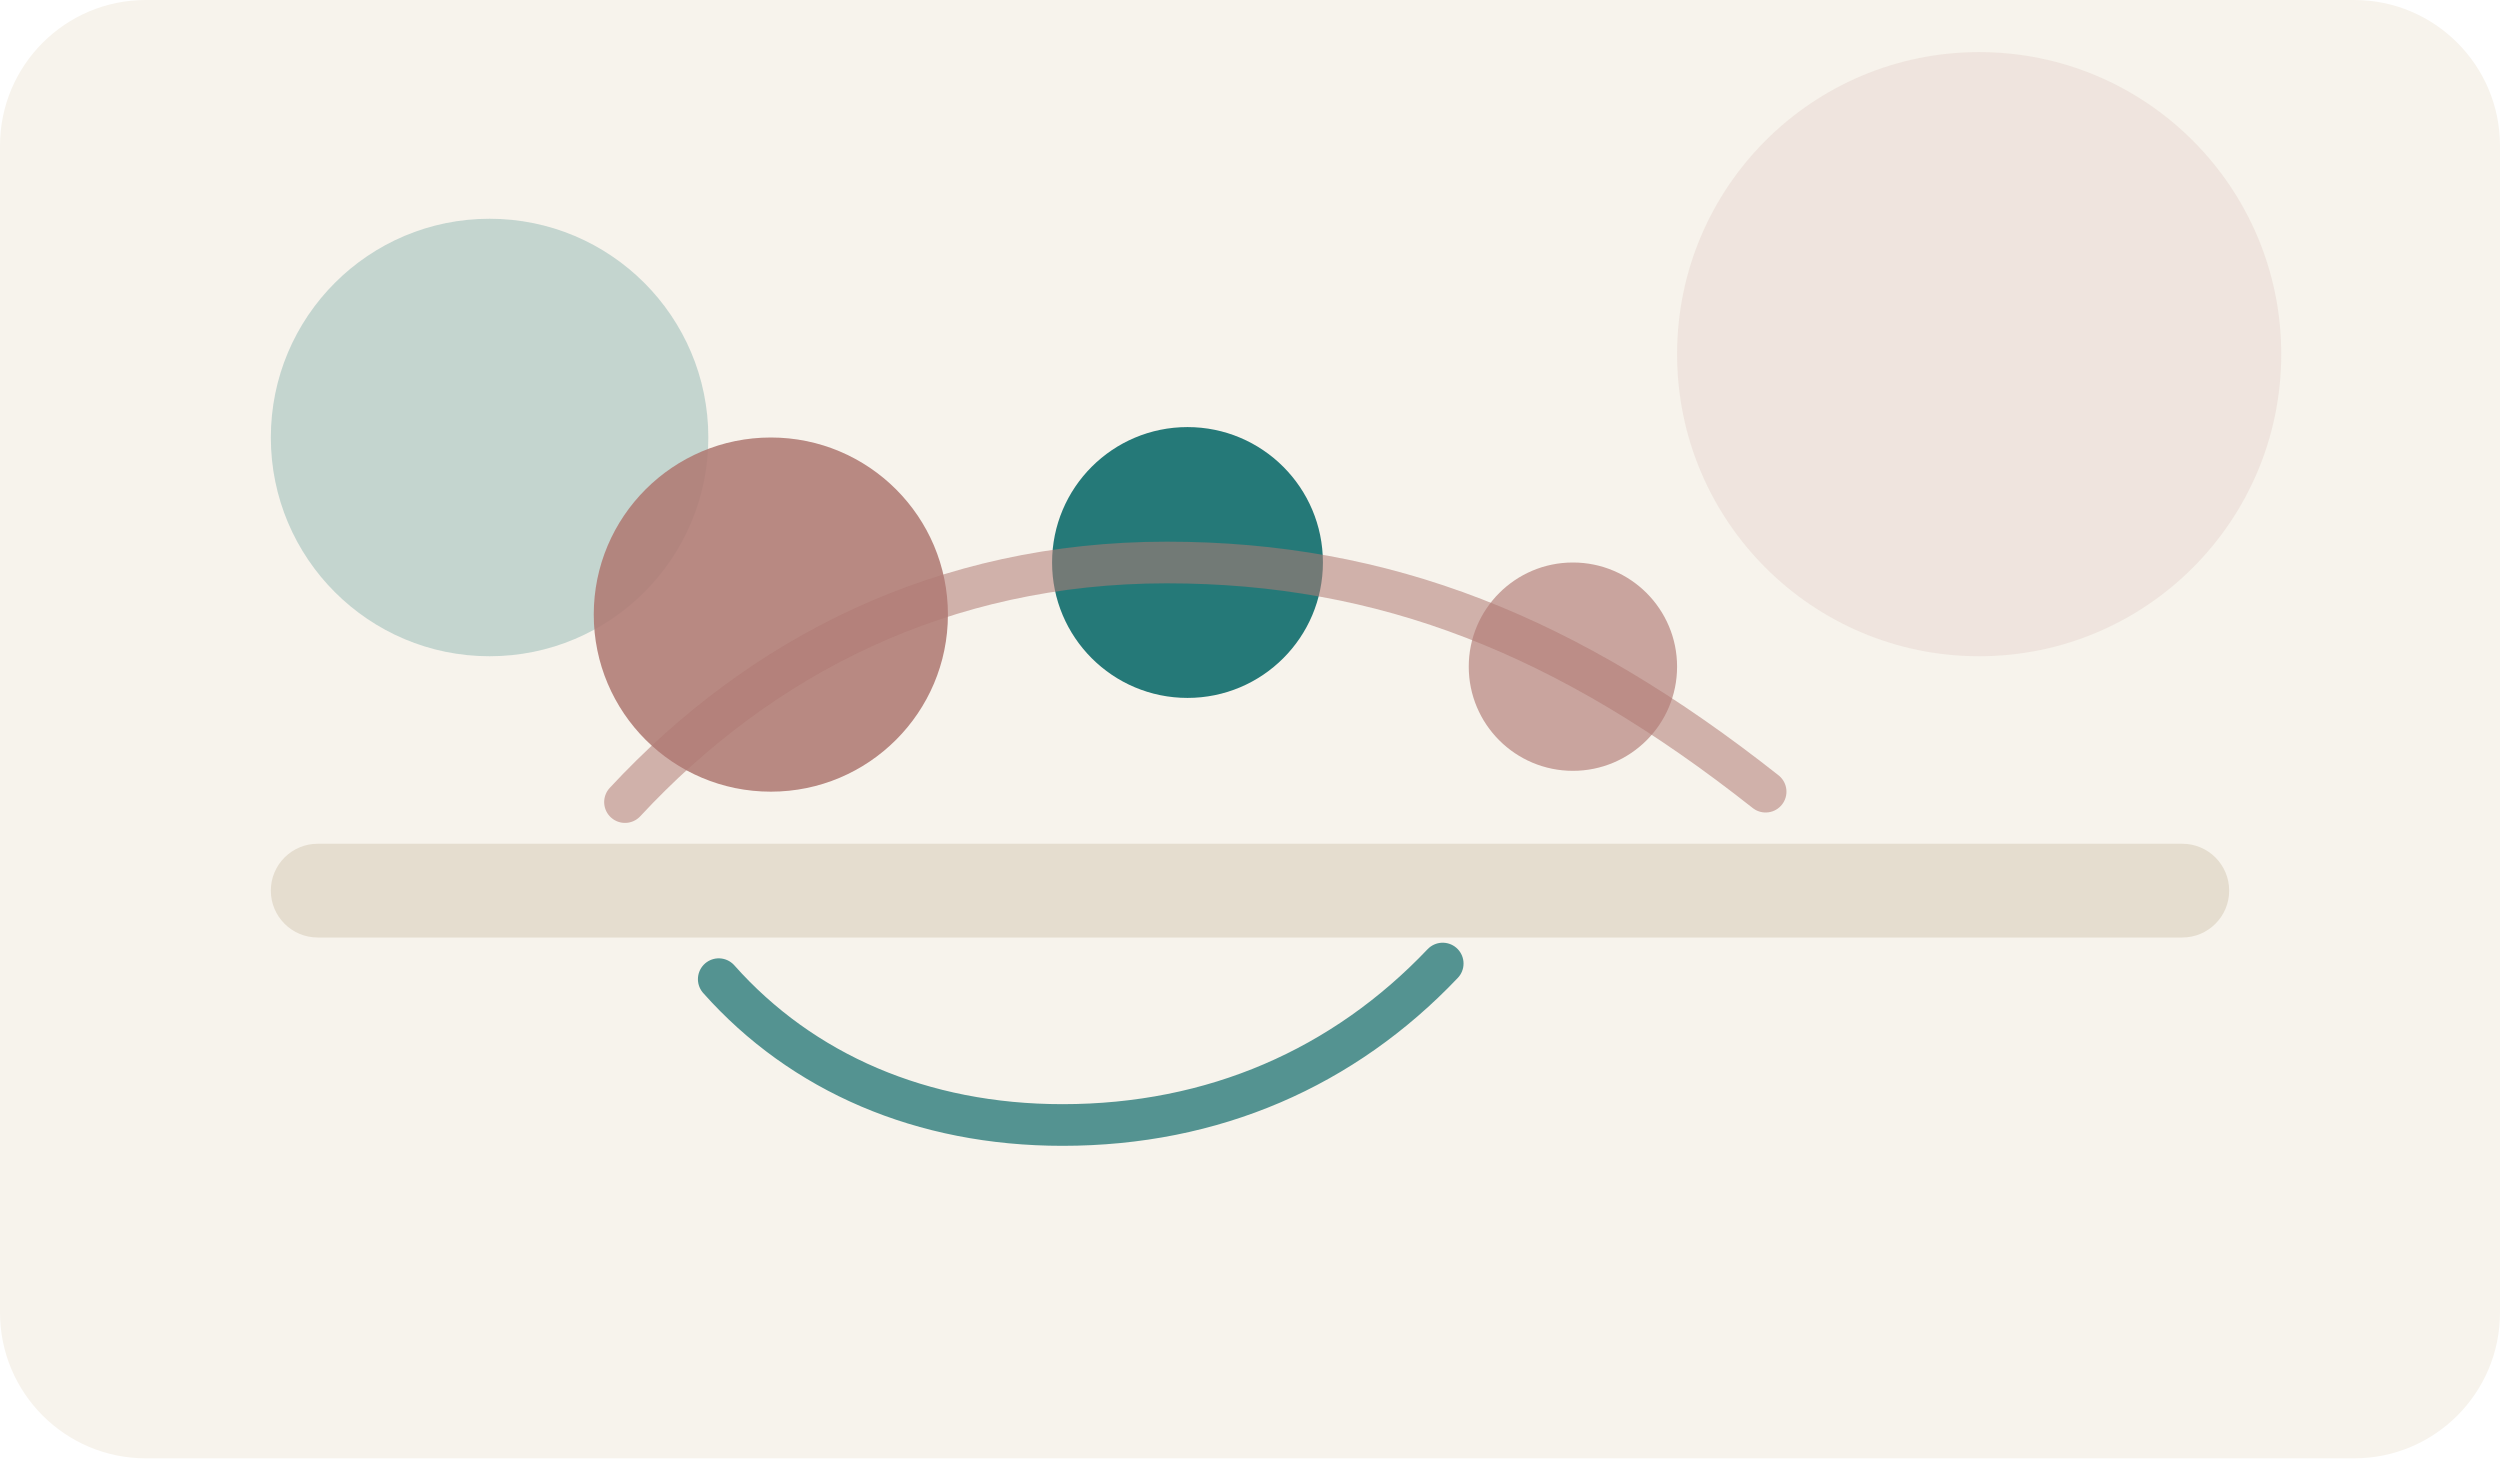
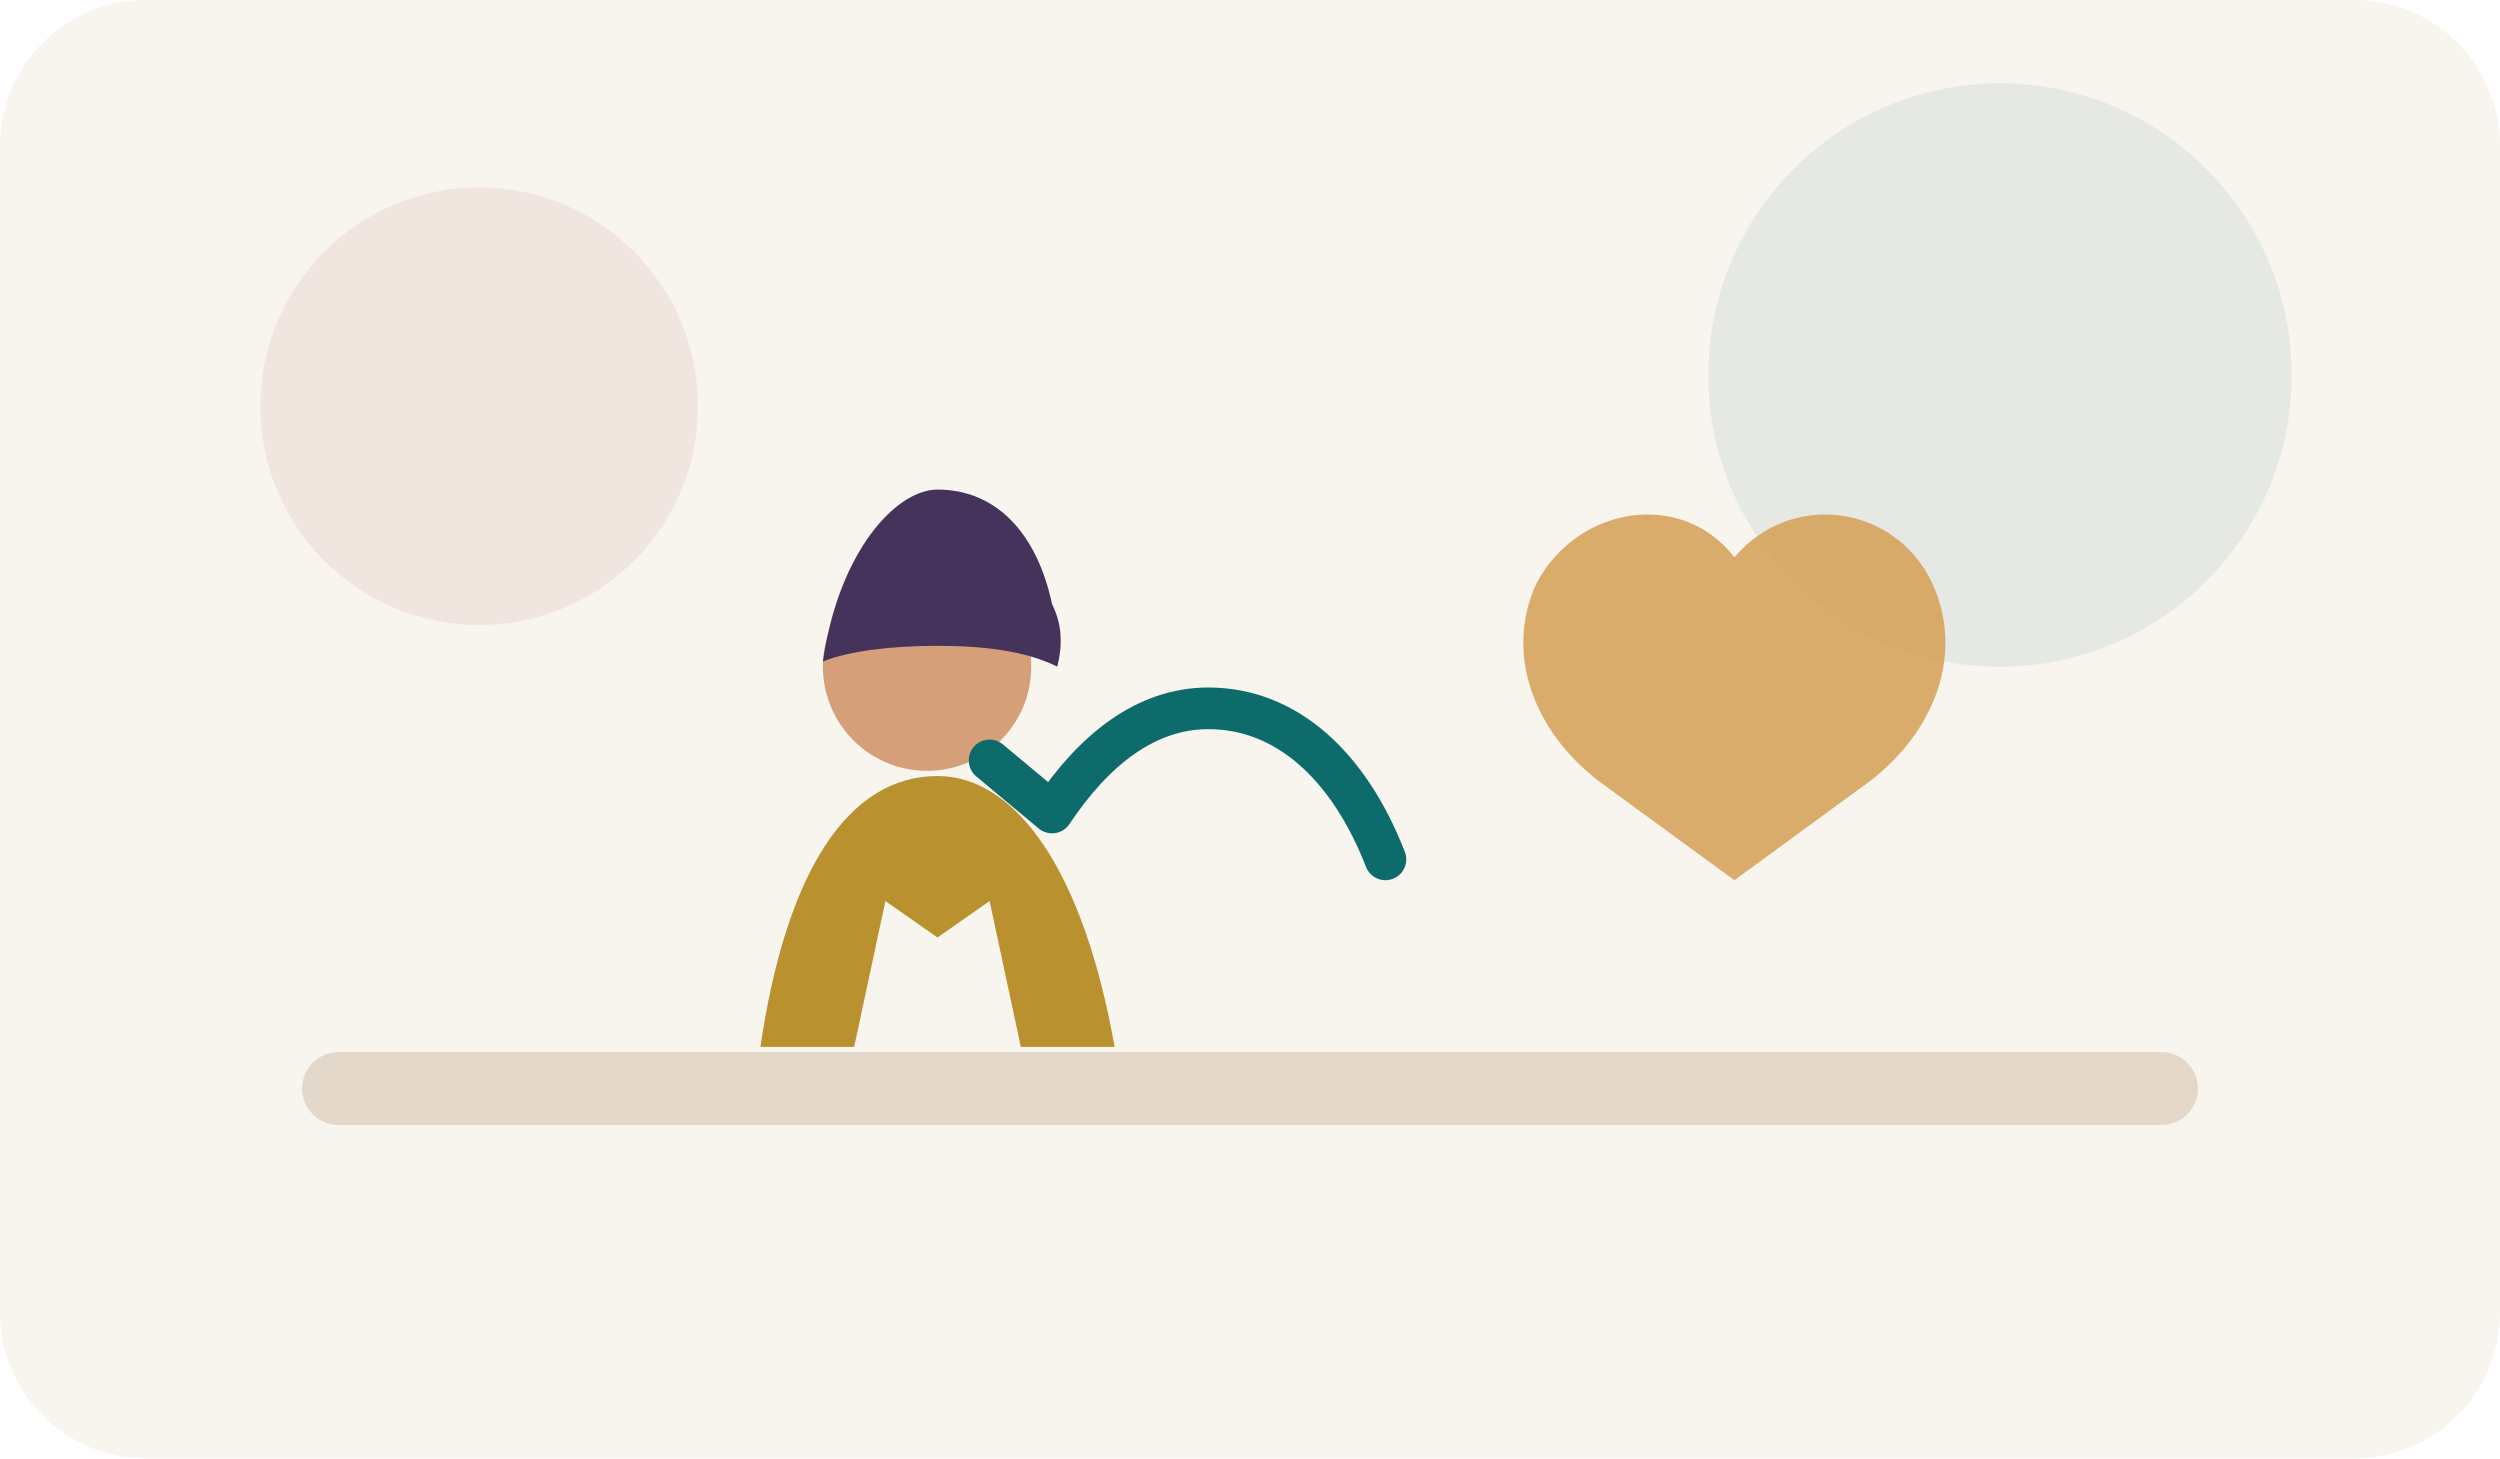
<svg xmlns="http://www.w3.org/2000/svg" viewBox="0 0 480 280" fill="none">
-   <rect width="480" height="280" rx="28" fill="#f7f3ec" />
-   <circle cx="94" cy="84" r="42" fill="#0e6b6b" opacity=".22" />
-   <circle cx="380" cy="68" r="58" fill="#b07a74" opacity=".12" />
-   <rect x="52" y="162" width="376" height="18" rx="9" fill="#E5DDCF" />
-   <circle cx="148" cy="118" r="34" fill="#b07a74" opacity=".88" />
-   <circle cx="228" cy="108" r="26" fill="#0e6b6b" opacity=".9" />
-   <circle cx="302" cy="128" r="20" fill="#b07a74" opacity=".65" />
-   <path d="M120 154c26-28 61-46 104-46 42 0 77 14 115 44" stroke="#b07a74" stroke-width="8" stroke-linecap="round" opacity=".55" />
-   <path d="M138 188c16 18 39 28 66 28 29 0 54-11 73-31" stroke="#0e6b6b" stroke-width="8" stroke-linecap="round" opacity=".7" />
+   <rect width="480" height="280" rx="28" fill="#F8F4EE" />
+   <circle cx="92" cy="78" r="42" fill="#B07A74" fill-opacity="0.12" />
+   <circle cx="384" cy="72" r="56" fill="#0F5E64" fill-opacity="0.08" />
+   <rect x="58" y="202" width="364" height="14" rx="7" fill="#E3D8C9" />
+   <circle cx="178" cy="128" r="20" fill="#D49F79" />
+   <path d="M158 127c3-21 14-33 22-33 11 0 19 8 22 22 2 4 2 8 1 12-6-3-14-4-23-4s-17 1-22 3z" fill="#46335C" />
+   <path d="M146 201c5-34 17-52 34-52 15 0 28 18 34 52h-18l-6-28-10 7-10-7-6 28h-18z" fill="#B9912F" />
+   <path d="M190 146l12 10c8-12 18-20 30-20 15 0 27 11 34 29" stroke="#0E6B6B" stroke-width="8" stroke-linecap="round" stroke-linejoin="round" />
+   <path d="M295 112c8-15 28-18 38-5 11-13 31-10 38 5 6 13 1 28-12 38l-26 19-26-19c-13-10-18-25-12-38z" fill="#D7A25A" fill-opacity="0.88" />
</svg>
